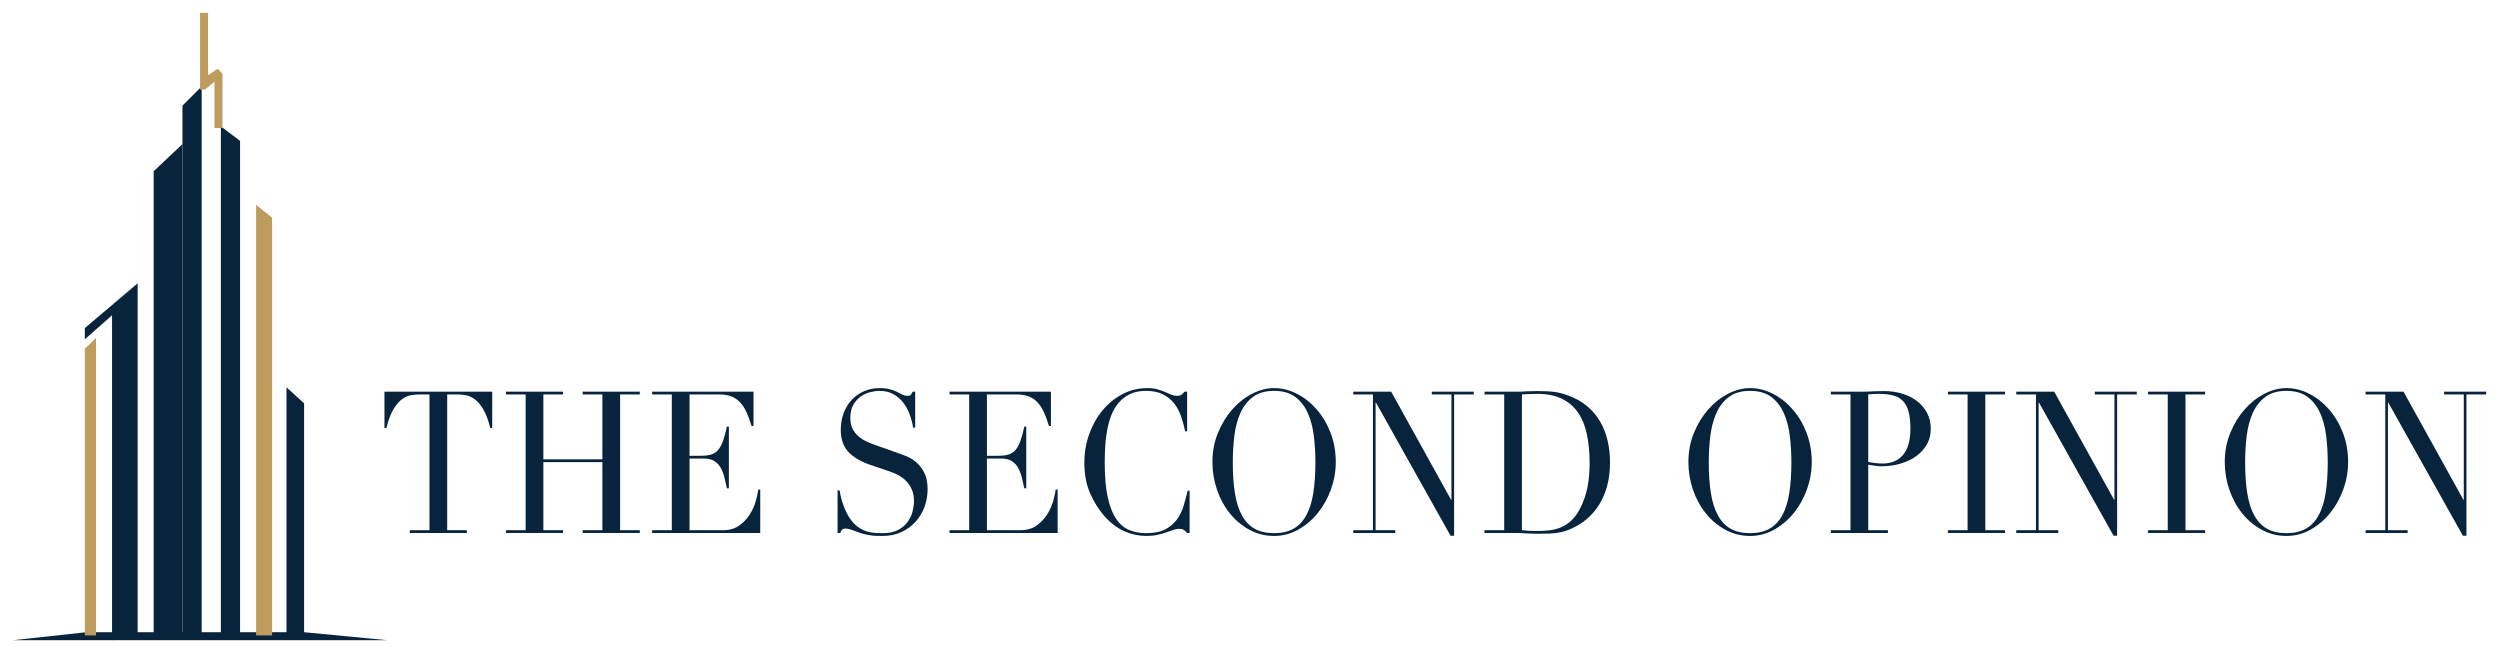
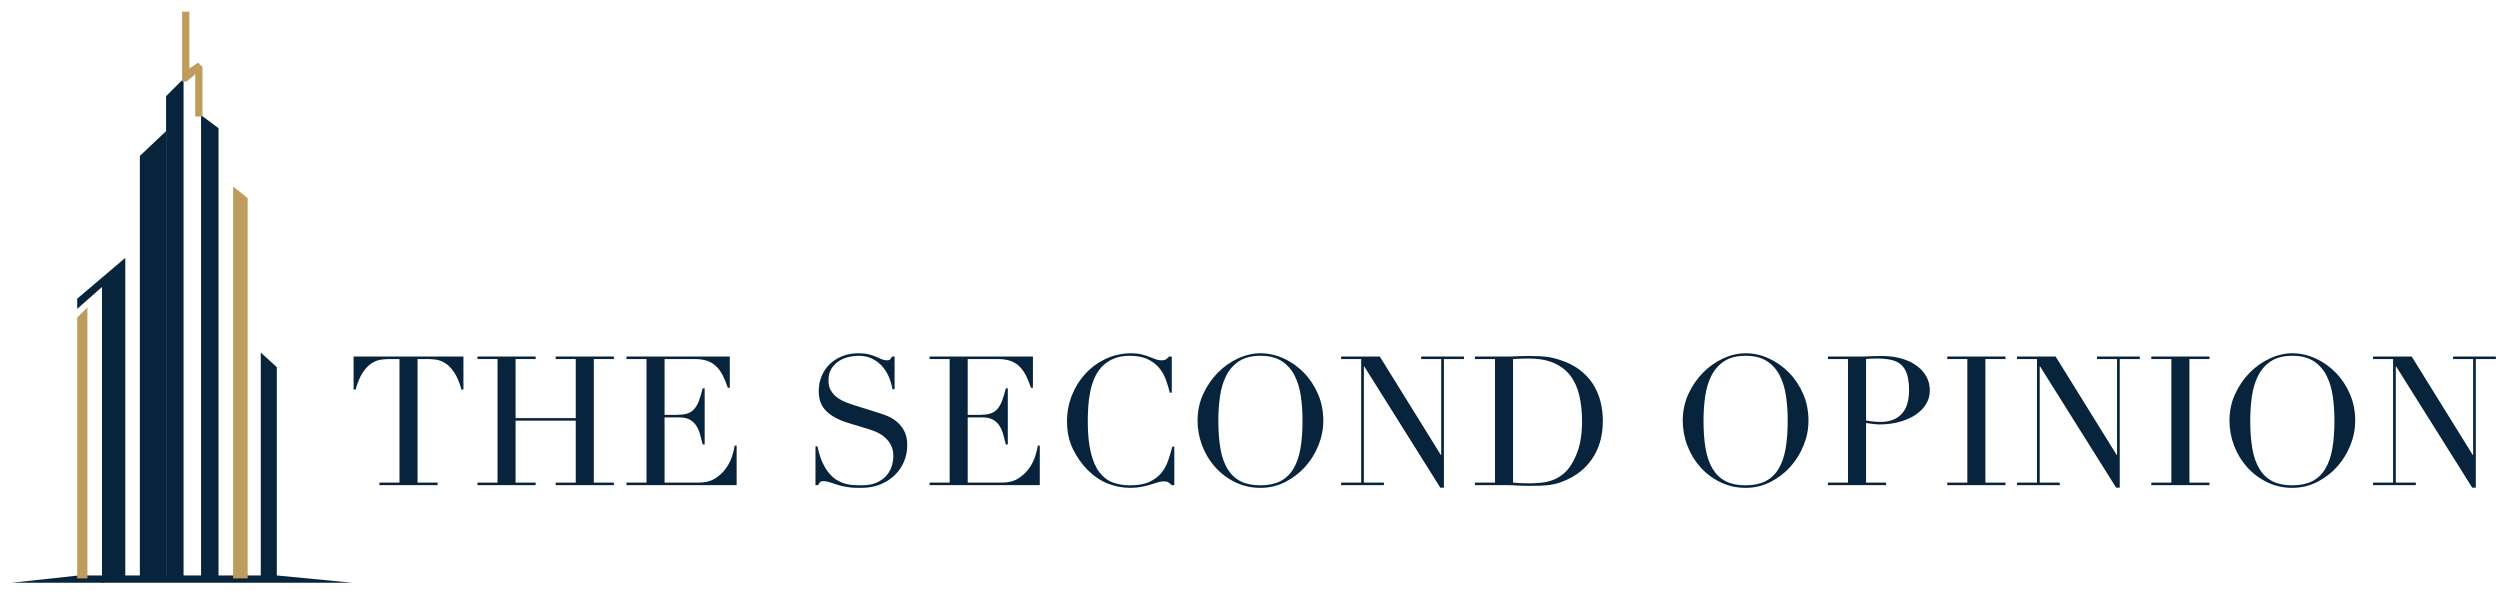
- <svg xmlns="http://www.w3.org/2000/svg" viewBox="244 168 1562 410">
+ <svg xmlns="http://www.w3.org/2000/svg" viewBox="244 168 1716 410">
  <g id="high-rise">
    <g fill="#08243D">
      <path d="M314 568V365L297 380V373L330 345V565Z" />
      <path d="M340 567V275L358 258V565Z" />
      <path d="M358 566V234L370 222V565Z" />
      <path d="M382 565V247L394 256V566Z" />
      <path d="M423 565V410L434 420V567Z" />
      <path d="M252 568L298 563H434L486 568Z" />
    </g>
    <g fill="#BE9C5E">
      <path d="M297 565V386L304 379V565Z" />
      <path d="M369 176H374V215L380 211L383 214V248H378V219L372 224H369Z" />
      <path d="M404 565V296L414 304V565Z" />
    </g>
  </g>
-   <g id="wordmark" fill="#08243D" transform="translate(480 501) scale(0.893 1)">
+   <g id="wordmark" fill="#08243D" transform="translate(482 501)">
    <path d="M22.444 -1.736L36.208 -1.736L36.208 -86.552L29.016 -86.552Q26.536 -86.552 23.436 -86.118Q20.336 -85.684 17.174 -83.700Q14.012 -81.716 11.098 -77.438Q8.184 -73.160 6.076 -65.596L4.712 -65.596L4.712 -88.288L80.104 -88.288L80.104 -65.596L78.740 -65.596Q76.632 -73.160 73.718 -77.438Q70.804 -81.716 67.642 -83.700Q64.480 -85.684 61.380 -86.118Q58.280 -86.552 55.800 -86.552L48.608 -86.552L48.608 -1.736L62.372 -1.736L62.372 -0.000L22.444 -0.000Z" />
    <path d="M89.736 -1.736L103.500 -1.736L103.500 -86.552L89.736 -86.552L89.736 -88.288L129.664 -88.288L129.664 -86.552L115.900 -86.552L115.900 -46.004L157.192 -46.004L157.192 -86.552L143.428 -86.552L143.428 -88.288L183.356 -88.288L183.356 -86.552L169.592 -86.552L169.592 -1.736L183.356 -1.736L183.356 -0.000L143.428 -0.000L143.428 -1.736L157.192 -1.736L157.192 -44.268L115.900 -44.268L115.900 -1.736L129.664 -1.736L129.664 -0.000L89.736 -0.000Z" />
    <path d="M191.996 -1.736L205.760 -1.736L205.760 -86.552L191.996 -86.552L191.996 -88.288L262.924 -88.288L262.924 -66.836L261.560 -66.836Q259.948 -71.672 258.088 -75.330Q256.228 -78.988 253.624 -81.530Q251.020 -84.072 247.424 -85.312Q243.828 -86.552 238.744 -86.552L218.160 -86.552L218.160 -48.236L226.220 -48.236Q230.312 -48.236 233.164 -48.980Q236.016 -49.724 238.062 -51.770Q240.108 -53.816 241.534 -57.350Q242.960 -60.884 244.324 -66.464L245.688 -66.464L245.688 -27.900L244.324 -27.900Q243.456 -31.496 242.526 -34.844Q241.596 -38.192 239.922 -40.796Q238.248 -43.400 235.458 -44.950Q232.668 -46.500 228.204 -46.500L218.160 -46.500L218.160 -1.736L241.596 -1.736Q248.416 -1.736 252.942 -4.650Q257.468 -7.564 260.320 -11.594Q263.172 -15.624 264.536 -19.964Q265.900 -24.304 266.272 -27.156L267.636 -27.156L267.636 -0.000L191.996 -0.000Z" />
    <path d="M321.744 -26.660L323.108 -26.660Q324.472 -19.964 326.642 -15.376Q328.812 -10.788 331.416 -7.812Q334.020 -4.836 336.872 -3.224Q339.724 -1.612 342.638 -0.868Q345.552 -0.124 348.218 -0.000Q350.884 0.124 353.240 0.124Q359.812 0.124 364.028 -1.860Q368.244 -3.844 370.724 -6.882Q373.204 -9.920 374.196 -13.454Q375.188 -16.988 375.188 -19.964Q375.188 -24.304 373.576 -27.404Q371.964 -30.504 369.484 -32.674Q367.004 -34.844 364.090 -36.208Q361.176 -37.572 358.572 -38.316L344.312 -42.656Q334.268 -45.756 329.122 -50.840Q323.976 -55.924 323.976 -64.480Q323.976 -70.060 325.960 -74.834Q327.944 -79.608 331.540 -83.080Q335.136 -86.552 340.158 -88.536Q345.180 -90.520 351.132 -90.520Q355.472 -90.520 358.386 -89.776Q361.300 -89.032 363.408 -88.102Q365.516 -87.172 367.190 -86.428Q368.864 -85.684 370.600 -85.684Q372.212 -85.684 372.770 -86.118Q373.328 -86.552 374.320 -88.288L376.056 -88.288L376.056 -65.844L374.568 -65.844Q373.824 -70.308 372.026 -74.462Q370.228 -78.616 367.376 -81.778Q364.524 -84.940 360.494 -86.862Q356.464 -88.784 351.132 -88.784Q348.156 -88.784 344.560 -87.978Q340.964 -87.172 337.864 -85.188Q334.764 -83.204 332.718 -79.980Q330.672 -76.756 330.672 -71.796Q330.672 -67.828 332.284 -65.038Q333.896 -62.248 336.438 -60.326Q338.980 -58.404 342.142 -57.102Q345.304 -55.800 348.528 -54.808L363.532 -50.096Q365.888 -49.352 369.484 -48.112Q373.080 -46.872 376.490 -44.392Q379.900 -41.912 382.318 -37.820Q384.736 -33.728 384.736 -27.404Q384.736 -21.576 382.566 -16.306Q380.396 -11.036 376.304 -7.006Q372.212 -2.976 366.384 -0.558Q360.556 1.860 353.240 1.860Q350.636 1.860 348.652 1.798Q346.668 1.736 344.932 1.488Q343.196 1.240 341.460 0.930Q339.724 0.620 337.616 -0.000Q335.136 -0.744 332.284 -1.736Q329.432 -2.728 327.324 -2.728Q325.464 -2.728 324.782 -1.984Q324.100 -1.240 323.604 -0.000L321.744 -0.000Z" />
    <path d="M400.072 -1.736L413.836 -1.736L413.836 -86.552L400.072 -86.552L400.072 -88.288L471.000 -88.288L471.000 -66.836L469.636 -66.836Q468.024 -71.672 466.164 -75.330Q464.304 -78.988 461.700 -81.530Q459.096 -84.072 455.500 -85.312Q451.904 -86.552 446.820 -86.552L426.236 -86.552L426.236 -48.236L434.296 -48.236Q438.388 -48.236 441.240 -48.980Q444.092 -49.724 446.138 -51.770Q448.184 -53.816 449.610 -57.350Q451.036 -60.884 452.400 -66.464L453.764 -66.464L453.764 -27.900L452.400 -27.900Q451.532 -31.496 450.602 -34.844Q449.672 -38.192 447.998 -40.796Q446.324 -43.400 443.534 -44.950Q440.744 -46.500 436.280 -46.500L426.236 -46.500L426.236 -1.736L449.672 -1.736Q456.492 -1.736 461.018 -4.650Q465.544 -7.564 468.396 -11.594Q471.248 -15.624 472.612 -19.964Q473.976 -24.304 474.348 -27.156L475.712 -27.156L475.712 -0.000L400.072 -0.000Z" />
    <path d="M568.052 -0.000L566.192 -0.000Q565.324 -0.992 564.208 -1.798Q563.092 -2.604 560.736 -2.604Q558.876 -2.604 556.706 -1.922Q554.536 -1.240 551.746 -0.372Q548.956 0.496 545.484 1.178Q542.012 1.860 537.796 1.860Q529.984 1.860 522.606 -0.992Q515.228 -3.844 508.656 -10.292Q502.580 -16.368 498.488 -24.676Q494.396 -32.984 494.396 -43.896Q494.396 -53.196 497.744 -61.628Q501.092 -70.060 507.044 -76.508Q512.996 -82.956 521.056 -86.738Q529.116 -90.520 538.664 -90.520Q542.508 -90.520 545.484 -89.776Q548.460 -89.032 550.816 -88.102Q553.172 -87.172 555.156 -86.428Q557.140 -85.684 559.000 -85.684Q561.480 -85.684 562.534 -86.490Q563.588 -87.296 564.456 -88.288L566.316 -88.288L566.316 -63.488L564.952 -63.488Q563.836 -68.200 562.100 -72.788Q560.364 -77.376 557.264 -80.910Q554.164 -84.444 549.390 -86.614Q544.616 -88.784 537.548 -88.784Q530.976 -88.784 526.264 -86.738Q521.552 -84.692 518.328 -81.282Q515.104 -77.872 513.182 -73.346Q511.260 -68.820 510.268 -63.798Q509.276 -58.776 508.966 -53.630Q508.656 -48.484 508.656 -43.896Q508.656 -30.876 510.764 -22.320Q512.872 -13.764 516.654 -8.804Q520.436 -3.844 525.768 -1.860Q531.100 0.124 537.548 0.124Q545.856 0.124 550.940 -2.232Q556.024 -4.588 559.124 -8.370Q562.224 -12.152 563.836 -16.926Q565.448 -21.700 566.688 -26.412L568.052 -26.412Z" />
    <path d="M598.268 -44.268Q598.268 -33.108 599.756 -24.800Q601.244 -16.492 604.716 -10.912Q608.188 -5.332 613.644 -2.604Q619.100 0.124 627.160 0.124Q635.096 0.124 640.614 -2.604Q646.132 -5.332 649.604 -10.912Q653.076 -16.492 654.564 -24.800Q656.052 -33.108 656.052 -44.268Q656.052 -52.824 654.936 -60.822Q653.820 -68.820 650.658 -75.082Q647.496 -81.344 641.854 -85.064Q636.212 -88.784 627.160 -88.784Q618.108 -88.784 612.466 -85.064Q606.824 -81.344 603.662 -75.082Q600.500 -68.820 599.384 -60.822Q598.268 -52.824 598.268 -44.268ZM584.008 -44.268Q584.008 -54.188 587.914 -62.620Q591.820 -71.052 597.958 -77.252Q604.096 -83.452 611.784 -86.986Q619.472 -90.520 627.160 -90.520Q635.344 -90.520 643.094 -86.986Q650.844 -83.452 656.920 -77.252Q662.996 -71.052 666.654 -62.620Q670.312 -54.188 670.312 -44.268Q670.312 -35.588 666.964 -27.280Q663.616 -18.972 657.788 -12.524Q651.960 -6.076 644.086 -2.108Q636.212 1.860 627.160 1.860Q617.860 1.860 609.924 -1.984Q601.988 -5.828 596.222 -12.214Q590.456 -18.600 587.232 -26.970Q584.008 -35.340 584.008 -44.268Z" />
    <path d="M682.548 -1.736L696.312 -1.736L696.312 -86.552L682.548 -86.552L682.548 -88.288L709.084 -88.288L750.996 -20.708L751.244 -20.708L751.244 -86.552L737.480 -86.552L737.480 -88.288L766.868 -88.288L766.868 -86.552L753.104 -86.552L753.104 1.736L750.624 1.736L698.420 -81.468L698.172 -81.468L698.172 -1.736L711.936 -1.736L711.936 -0.000L682.548 -0.000Z" />
    <path d="M800.556 -1.736Q802.664 -1.488 805.454 -1.364Q808.244 -1.240 811.592 -1.240Q815.808 -1.240 819.962 -1.674Q824.116 -2.108 827.898 -3.534Q831.680 -4.960 834.966 -7.626Q838.252 -10.292 840.856 -14.632Q844.824 -21.328 846.374 -28.334Q847.924 -35.340 847.924 -43.648Q847.924 -53.444 846.064 -61.442Q844.204 -69.440 839.926 -75.082Q835.648 -80.724 828.580 -83.824Q821.512 -86.924 811.096 -86.924Q807.996 -86.924 805.454 -86.800Q802.912 -86.676 800.556 -86.552ZM774.392 -1.736L788.156 -1.736L788.156 -86.552L774.392 -86.552L774.392 -88.288L797.456 -88.288Q799.192 -88.288 800.928 -88.350Q802.664 -88.412 804.400 -88.536Q806.136 -88.536 807.872 -88.598Q809.608 -88.660 811.344 -88.660Q815.064 -88.660 817.978 -88.536Q820.892 -88.412 823.434 -88.102Q825.976 -87.792 828.270 -87.234Q830.564 -86.676 833.168 -85.808Q840.732 -83.328 846.250 -79.174Q851.768 -75.020 855.302 -69.564Q858.836 -64.108 860.510 -57.660Q862.184 -51.212 862.184 -44.144Q862.184 -35.960 860.200 -29.450Q858.216 -22.940 854.744 -17.918Q851.272 -12.896 846.622 -9.238Q841.972 -5.580 836.640 -3.348Q833.664 -1.984 830.998 -1.240Q828.332 -0.496 825.542 -0.124Q822.752 0.248 819.404 0.372Q816.056 0.496 811.716 0.496Q809.856 0.496 807.748 0.434Q805.640 0.372 803.532 0.248Q801.424 0.124 799.378 0.062Q797.332 -0.000 795.472 -0.000L774.392 -0.000Z" />
    <path d="M931.296 -44.268Q931.296 -33.108 932.784 -24.800Q934.272 -16.492 937.744 -10.912Q941.216 -5.332 946.672 -2.604Q952.128 0.124 960.188 0.124Q968.124 0.124 973.642 -2.604Q979.160 -5.332 982.632 -10.912Q986.104 -16.492 987.592 -24.800Q989.080 -33.108 989.080 -44.268Q989.080 -52.824 987.964 -60.822Q986.848 -68.820 983.686 -75.082Q980.524 -81.344 974.882 -85.064Q969.240 -88.784 960.188 -88.784Q951.136 -88.784 945.494 -85.064Q939.852 -81.344 936.690 -75.082Q933.528 -68.820 932.412 -60.822Q931.296 -52.824 931.296 -44.268ZM917.036 -44.268Q917.036 -54.188 920.942 -62.620Q924.848 -71.052 930.986 -77.252Q937.124 -83.452 944.812 -86.986Q952.500 -90.520 960.188 -90.520Q968.372 -90.520 976.122 -86.986Q983.872 -83.452 989.948 -77.252Q996.024 -71.052 999.682 -62.620Q1003.340 -54.188 1003.340 -44.268Q1003.340 -35.588 999.992 -27.280Q996.644 -18.972 990.816 -12.524Q984.988 -6.076 977.114 -2.108Q969.240 1.860 960.188 1.860Q950.888 1.860 942.952 -1.984Q935.016 -5.828 929.250 -12.214Q923.484 -18.600 920.260 -26.970Q917.036 -35.340 917.036 -44.268Z" />
    <path d="M1042.856 -44.392Q1045.336 -43.896 1048.064 -43.648Q1050.792 -43.400 1052.900 -43.400Q1062.076 -43.400 1067.222 -48.794Q1072.368 -54.188 1072.368 -65.100Q1072.368 -71.424 1071.128 -75.640Q1069.888 -79.856 1067.222 -82.398Q1064.556 -84.940 1060.278 -85.932Q1056.000 -86.924 1050.048 -86.924Q1047.692 -86.924 1045.770 -86.800Q1043.848 -86.676 1042.856 -86.552ZM1016.692 -1.736L1030.456 -1.736L1030.456 -86.552L1016.692 -86.552L1016.692 -88.288L1040.004 -88.288Q1041.740 -88.288 1043.476 -88.350Q1045.212 -88.412 1046.948 -88.536Q1048.684 -88.536 1050.358 -88.598Q1052.032 -88.660 1053.768 -88.660Q1060.836 -88.660 1066.850 -86.986Q1072.864 -85.312 1077.266 -82.212Q1081.668 -79.112 1084.148 -74.772Q1086.628 -70.432 1086.628 -65.100Q1086.628 -59.520 1083.776 -55.180Q1080.924 -50.840 1076.212 -47.864Q1071.500 -44.888 1065.238 -43.276Q1058.976 -41.664 1052.156 -41.664Q1050.420 -41.664 1047.692 -41.974Q1044.964 -42.284 1042.856 -42.656L1042.856 -1.736L1056.620 -1.736L1056.620 -0.000L1016.692 -0.000Z" />
    <path d="M1098.616 -1.736L1112.380 -1.736L1112.380 -86.552L1098.616 -86.552L1098.616 -88.288L1138.544 -88.288L1138.544 -86.552L1124.780 -86.552L1124.780 -1.736L1138.544 -1.736L1138.544 -0.000L1098.616 -0.000Z" />
    <path d="M1146.440 -1.736L1160.204 -1.736L1160.204 -86.552L1146.440 -86.552L1146.440 -88.288L1172.976 -88.288L1214.888 -20.708L1215.136 -20.708L1215.136 -86.552L1201.372 -86.552L1201.372 -88.288L1230.760 -88.288L1230.760 -86.552L1216.996 -86.552L1216.996 1.736L1214.516 1.736L1162.312 -81.468L1162.064 -81.468L1162.064 -1.736L1175.828 -1.736L1175.828 -0.000L1146.440 -0.000Z" />
    <path d="M1238.656 -1.736L1252.420 -1.736L1252.420 -86.552L1238.656 -86.552L1238.656 -88.288L1278.584 -88.288L1278.584 -86.552L1264.820 -86.552L1264.820 -1.736L1278.584 -1.736L1278.584 -0.000L1238.656 -0.000Z" />
    <path d="M1306.568 -44.268Q1306.568 -33.108 1308.056 -24.800Q1309.544 -16.492 1313.016 -10.912Q1316.488 -5.332 1321.944 -2.604Q1327.400 0.124 1335.460 0.124Q1343.396 0.124 1348.914 -2.604Q1354.432 -5.332 1357.904 -10.912Q1361.376 -16.492 1362.864 -24.800Q1364.352 -33.108 1364.352 -44.268Q1364.352 -52.824 1363.236 -60.822Q1362.120 -68.820 1358.958 -75.082Q1355.796 -81.344 1350.154 -85.064Q1344.512 -88.784 1335.460 -88.784Q1326.408 -88.784 1320.766 -85.064Q1315.124 -81.344 1311.962 -75.082Q1308.800 -68.820 1307.684 -60.822Q1306.568 -52.824 1306.568 -44.268ZM1292.308 -44.268Q1292.308 -54.188 1296.214 -62.620Q1300.120 -71.052 1306.258 -77.252Q1312.396 -83.452 1320.084 -86.986Q1327.772 -90.520 1335.460 -90.520Q1343.644 -90.520 1351.394 -86.986Q1359.144 -83.452 1365.220 -77.252Q1371.296 -71.052 1374.954 -62.620Q1378.612 -54.188 1378.612 -44.268Q1378.612 -35.588 1375.264 -27.280Q1371.916 -18.972 1366.088 -12.524Q1360.260 -6.076 1352.386 -2.108Q1344.512 1.860 1335.460 1.860Q1326.160 1.860 1318.224 -1.984Q1310.288 -5.828 1304.522 -12.214Q1298.756 -18.600 1295.532 -26.970Q1292.308 -35.340 1292.308 -44.268Z" />
    <path d="M1390.848 -1.736L1404.612 -1.736L1404.612 -86.552L1390.848 -86.552L1390.848 -88.288L1417.384 -88.288L1459.296 -20.708L1459.544 -20.708L1459.544 -86.552L1445.780 -86.552L1445.780 -88.288L1475.168 -88.288L1475.168 -86.552L1461.404 -86.552L1461.404 1.736L1458.924 1.736L1406.720 -81.468L1406.472 -81.468L1406.472 -1.736L1420.236 -1.736L1420.236 -0.000L1390.848 -0.000Z" />
  </g>
</svg>
